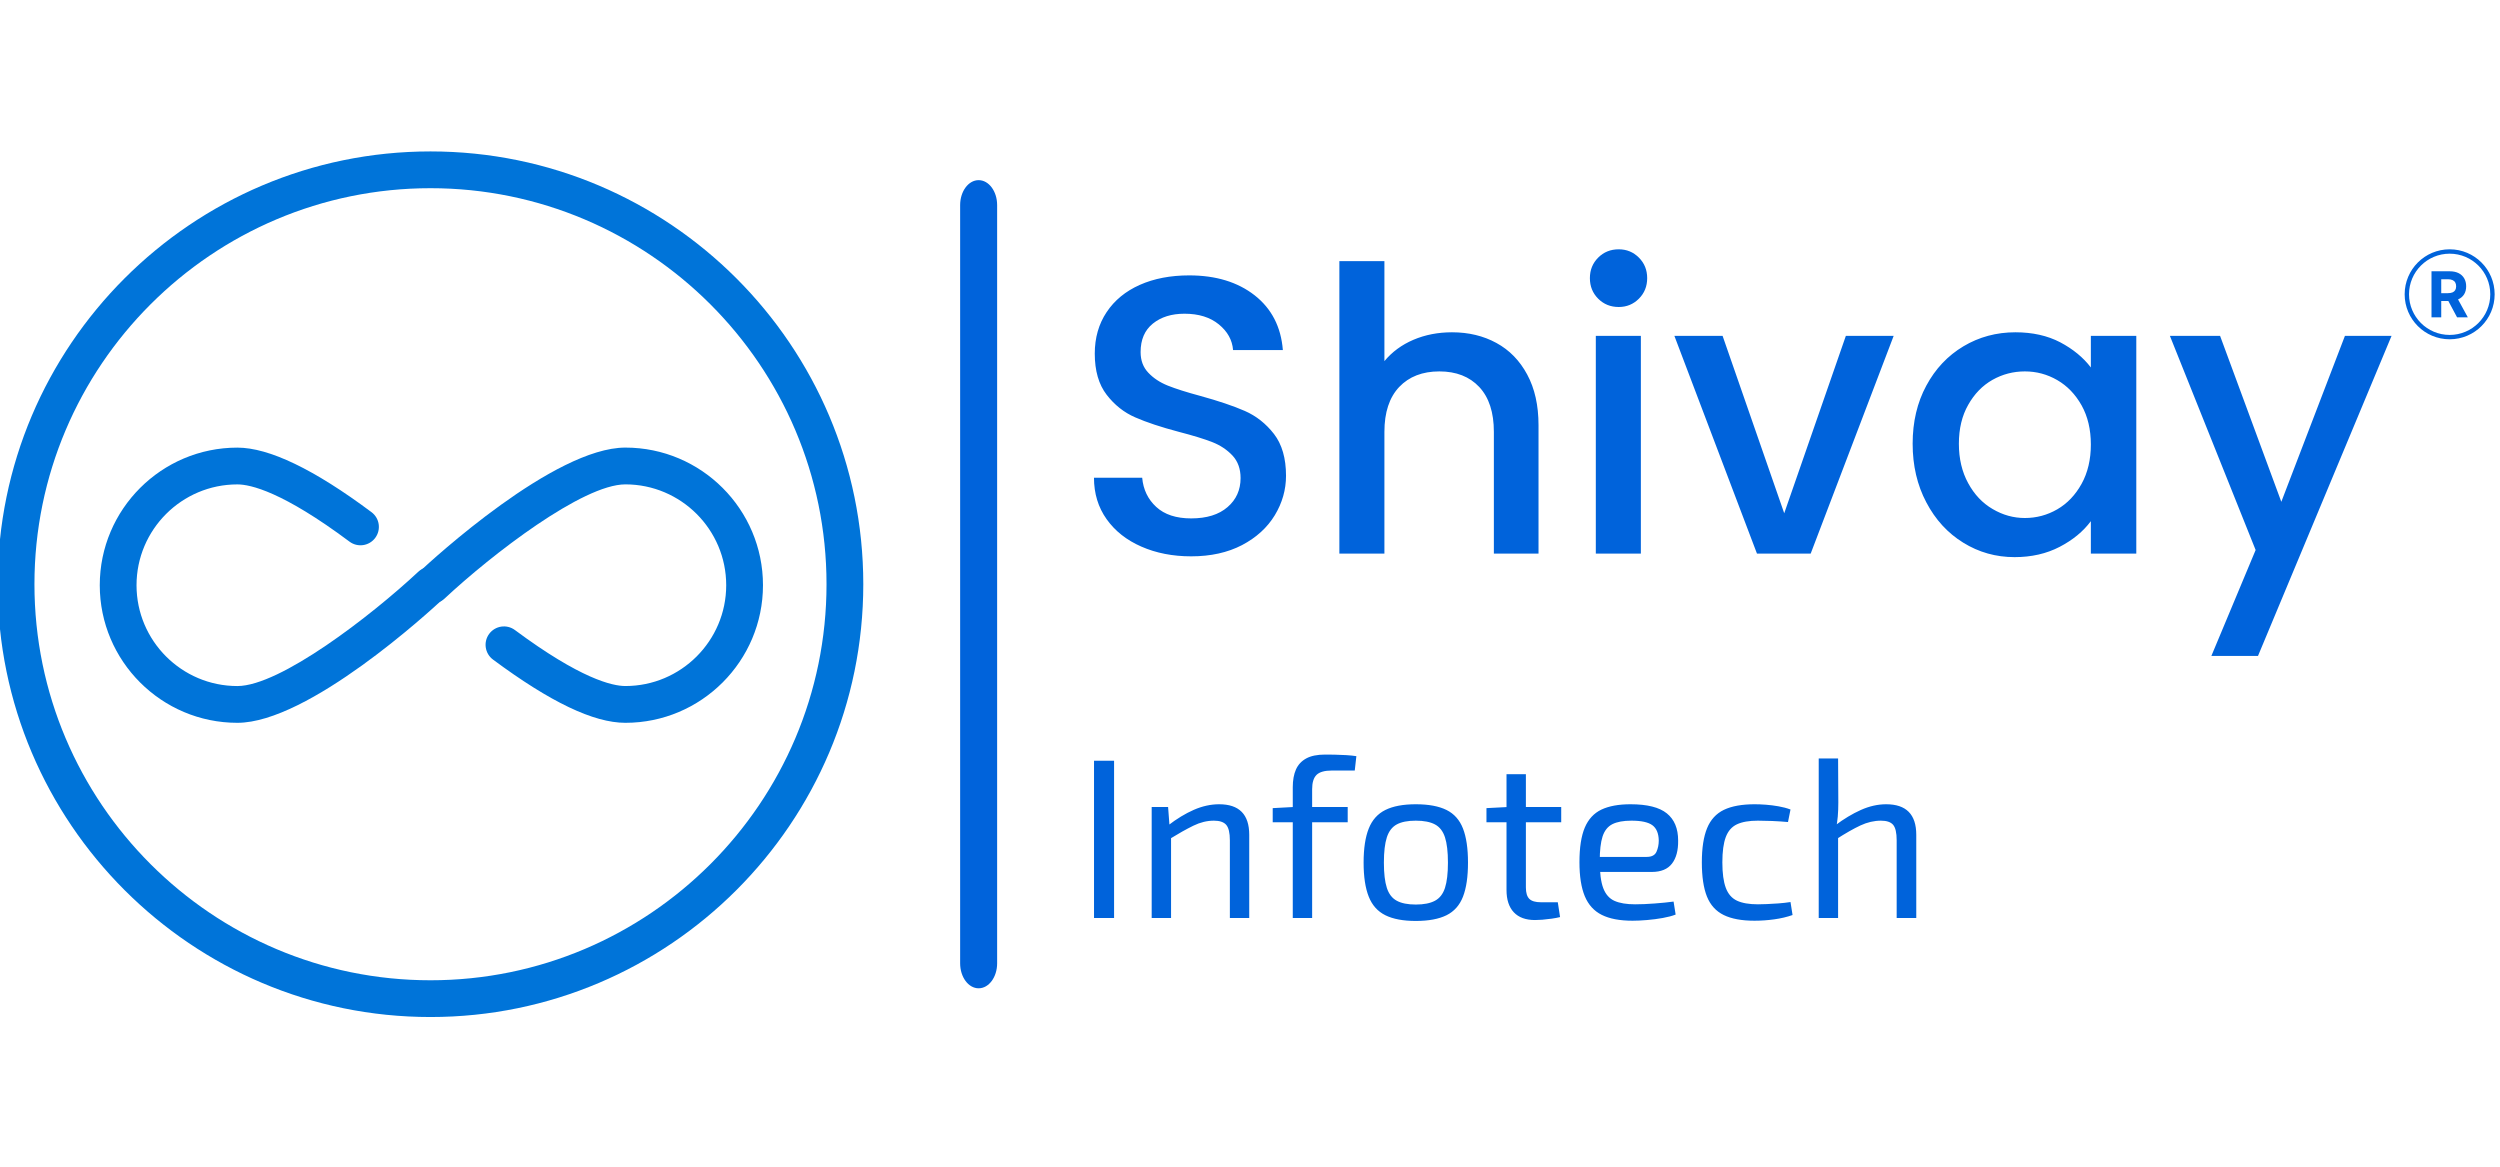
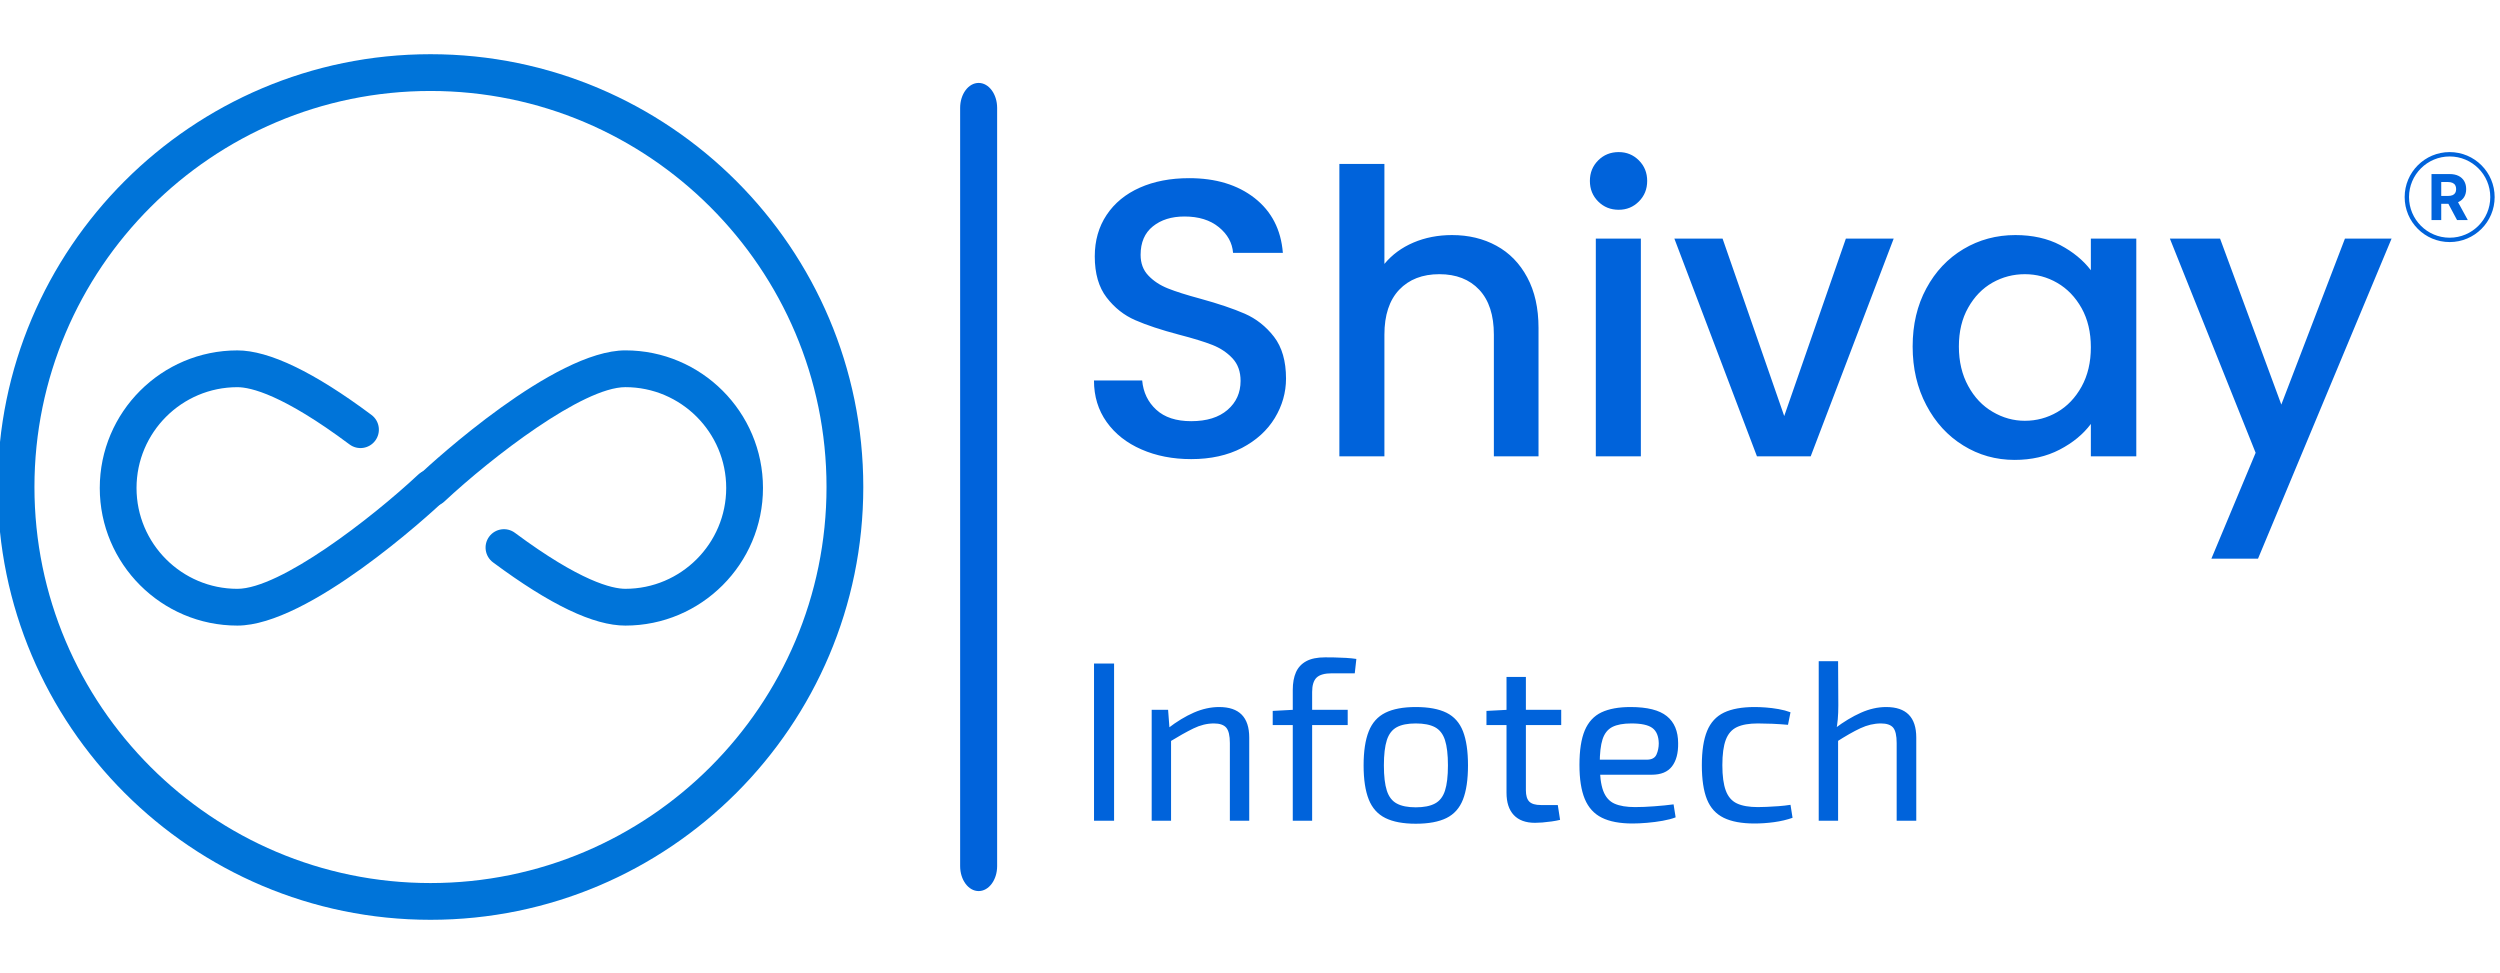
- <svg xmlns="http://www.w3.org/2000/svg" version="1.1" width="150" height="70" viewBox="0 0 395 137">
+ <svg xmlns="http://www.w3.org/2000/svg" version="1.1" width="180" height="70" viewBox="0 0 395 137">
  <g transform="matrix(1,0,0,1,-0.605646,0.1408205)">
    <svg viewBox="0 0 396 137" data-background-color="#ffffff" preserveAspectRatio="xMidYMid meet" height="137" width="395">
      <g id="tight-bounds" transform="matrix(1,0,0,1,0.2398358,-0.05592002)">
        <svg viewBox="0 0 395.52 137.112" height="137.112" width="395.52">
          <g>
            <svg viewBox="0 0 705.092 244.429" height="137.112" width="395.52">
              <g>
                <rect width="10.447" height="228.203" x="271.778" y="8.113" fill="#0063db" opacity="1" stroke-width="0" stroke="transparent" fill-opacity="1" class="rect-i$-0" data-fill-palette-color="primary" rx="1%" id="i$-0" data-palette-color="#0063db" />
              </g>
              <g transform="matrix(1,0,0,1,309.5716,27.12992)">
                <svg viewBox="0 0 395.52 190.169" height="190.169" width="395.52">
                  <g id="textblocktransform">
                    <svg viewBox="0 0 395.52 190.169" height="190.169" width="395.52" id="textblock">
                      <g>
                        <svg viewBox="0 0 395.52 115.839" height="115.839" width="395.52">
                          <g transform="matrix(1,0,0,1,0,0)">
                            <svg width="395.52" viewBox="2.9 -38.5 177.234 51.45" height="115.839" data-palette-color="#0063db">
                              <g transform="matrix(1,0,0,1,0,0)">
                                <g>
                                  <svg width="4.594" viewBox="3.16 -36.36 28.68 36.36" height="5.826" data-palette-color="#0063db" id="scriptelement" x="172.144" y="-35.72">
                                    <path d="M10.85 0L3.16 0 3.16-36.36 17.51-36.36Q21.63-36.36 24.55-34.9 27.47-33.43 29-30.76 30.54-28.09 30.54-24.49L30.54-24.49Q30.54-20.86 28.98-18.26 27.41-15.66 24.46-14.28 21.5-12.89 17.31-12.89L17.31-12.89 7.71-12.89 7.71-19.07 16.07-19.07Q18.27-19.07 19.73-19.67 21.18-20.28 21.9-21.48 22.62-22.69 22.62-24.49L22.62-24.49Q22.62-26.3 21.9-27.54 21.18-28.78 19.72-29.43 18.25-30.08 16.03-30.08L16.03-30.08 10.85-30.08 10.85 0ZM14.51-16.55L22.8-16.55 31.84 0 23.35 0 14.51-16.55Z" opacity="1" transform="matrix(1,0,0,1,0,0)" fill="#0063db" class="undefined-123" id="av-123" />
                                  </svg>
                                </g>
                              </g>
                              <path d="M168.747-32.807C168.747-35.951 171.296-38.5 174.441-38.5 177.585-38.5 180.134-35.951 180.134-32.807 180.134-29.663 177.585-27.114 174.441-27.114 171.296-27.114 168.747-29.663 168.747-32.807ZM174.441-27.666C177.28-27.666 179.581-29.968 179.581-32.807 179.581-35.646 177.28-37.947 174.441-37.947 171.602-37.947 169.3-35.646 169.3-32.807 169.3-29.968 171.602-27.666 174.441-27.666Z" fill="#0063db" id="scriptcircle" data-fill-palette-color="primary" />
                              <path d="M15.2 0.35Q11.7 0.35 8.9-0.88 6.1-2.1 4.5-4.35 2.9-6.6 2.9-9.6L2.9-9.6 9-9.6Q9.2-7.35 10.78-5.9 12.35-4.45 15.2-4.45L15.2-4.45Q18.15-4.45 19.8-5.88 21.45-7.3 21.45-9.55L21.45-9.55Q21.45-11.3 20.43-12.4 19.4-13.5 17.88-14.1 16.35-14.7 13.65-15.4L13.65-15.4Q10.25-16.3 8.13-17.23 6-18.15 4.5-20.1 3-22.05 3-25.3L3-25.3Q3-28.3 4.5-30.55 6-32.8 8.7-34 11.4-35.2 14.95-35.2L14.95-35.2Q20-35.2 23.23-32.68 26.45-30.15 26.8-25.75L26.8-25.75 20.5-25.75Q20.35-27.65 18.7-29 17.05-30.35 14.35-30.35L14.35-30.35Q11.9-30.35 10.35-29.1 8.8-27.85 8.8-25.5L8.8-25.5Q8.8-23.9 9.78-22.88 10.75-21.85 12.25-21.25 13.75-20.65 16.35-19.95L16.35-19.95Q19.8-19 21.98-18.05 24.15-17.1 25.68-15.13 27.2-13.15 27.2-9.85L27.2-9.85Q27.2-7.2 25.78-4.85 24.35-2.5 21.63-1.07 18.9 0.35 15.2 0.35L15.2 0.35ZM48.2-28Q51.35-28 53.82-26.65 56.3-25.3 57.72-22.65 59.15-20 59.15-16.25L59.15-16.25 59.15 0 53.5 0 53.5-15.4Q53.5-19.1 51.65-21.08 49.8-23.05 46.6-23.05L46.6-23.05Q43.4-23.05 41.52-21.08 39.65-19.1 39.65-15.4L39.65-15.4 39.65 0 33.95 0 33.95-37 39.65-37 39.65-24.35Q41.1-26.1 43.32-27.05 45.55-28 48.2-28L48.2-28ZM69.3-31.2Q67.75-31.2 66.7-32.25 65.65-33.3 65.65-34.85L65.65-34.85Q65.65-36.4 66.7-37.45 67.75-38.5 69.3-38.5L69.3-38.5Q70.8-38.5 71.85-37.45 72.9-36.4 72.9-34.85L72.9-34.85Q72.9-33.3 71.85-32.25 70.8-31.2 69.3-31.2L69.3-31.2ZM66.4-27.55L72.1-27.55 72.1 0 66.4 0 66.4-27.55ZM82.44-27.55L90.24-5.1 98.04-27.55 104.09-27.55 93.59 0 86.79 0 76.34-27.55 82.44-27.55ZM106.49-13.9Q106.49-18.05 108.22-21.25 109.94-24.45 112.92-26.23 115.89-28 119.49-28L119.49-28Q122.74-28 125.17-26.73 127.59-25.45 129.04-23.55L129.04-23.55 129.04-27.55 134.79-27.55 134.79 0 129.04 0 129.04-4.1Q127.59-2.15 125.09-0.85 122.59 0.45 119.39 0.45L119.39 0.45Q115.84 0.45 112.89-1.38 109.94-3.2 108.22-6.48 106.49-9.75 106.49-13.9L106.49-13.9ZM129.04-13.8Q129.04-16.65 127.87-18.75 126.69-20.85 124.79-21.95 122.89-23.05 120.69-23.05L120.69-23.05Q118.49-23.05 116.59-21.98 114.69-20.9 113.52-18.82 112.34-16.75 112.34-13.9L112.34-13.9Q112.34-11.05 113.52-8.9 114.69-6.75 116.62-5.63 118.54-4.5 120.69-4.5L120.69-4.5Q122.89-4.5 124.79-5.6 126.69-6.7 127.87-8.83 129.04-10.95 129.04-13.8L129.04-13.8ZM161.19-27.55L167.09-27.55 150.19 12.95 144.29 12.95 149.89-0.45 139.04-27.55 145.39-27.55 153.14-6.55 161.19-27.55Z" opacity="1" transform="matrix(1,0,0,1,0,0)" fill="#0063db" class="undefined-text-0" data-fill-palette-color="primary" id="text-0" />
                            </svg>
                          </g>
                        </svg>
                      </g>
                      <g transform="matrix(1,0,0,1,0,143.1862)">
                        <svg viewBox="0 0 232.21 46.983" height="46.983" width="232.21">
                          <g transform="matrix(1,0,0,1,0,0)">
                            <svg width="232.21" viewBox="4.35 -35.85 180.38 36.5" height="46.983" data-palette-color="#0063db">
                              <path d="M4.35-34.5L8.75-34.5 8.75 0 4.35 0 4.35-34.5ZM31.8-24.95L31.8-24.95Q38.4-24.95 38.4-18.25L38.4-18.25 38.4 0 34.15 0 34.15-17.05Q34.15-19.5 33.35-20.43 32.55-21.35 30.65-21.35L30.65-21.35Q28.4-21.35 26.15-20.25 23.9-19.15 20.8-17.25L20.8-17.25 20.6-20.3Q23.45-22.5 26.25-23.73 29.05-24.95 31.8-24.95ZM17-24.35L20.6-24.35 20.95-19.7 21.25-18.95 21.25 0 17 0 17-24.35ZM55.05-35.85L55.05-35.85Q55.85-35.85 57.1-35.83 58.34-35.8 59.65-35.73 60.95-35.65 61.9-35.5L61.9-35.5 61.55-32.35 56.55-32.35Q54.15-32.35 53.17-31.4 52.2-30.45 52.2-28.25L52.2-28.25 52.2 0 47.95 0 47.95-28.7Q47.95-31 48.65-32.58 49.35-34.15 50.9-35 52.45-35.85 55.05-35.85ZM48.2-24.35L60-24.35 60-21 43.55-21 43.55-24.1 48.2-24.35ZM74.94-24.95L74.94-24.95Q79.14-24.95 81.67-23.7 84.19-22.45 85.29-19.63 86.39-16.8 86.39-12.15L86.39-12.15Q86.39-7.5 85.29-4.67 84.19-1.85 81.67-0.6 79.14 0.65 74.94 0.65L74.94 0.65Q70.79 0.65 68.27-0.6 65.74-1.85 64.62-4.67 63.49-7.5 63.49-12.15L63.49-12.15Q63.49-16.8 64.62-19.63 65.74-22.45 68.27-23.7 70.79-24.95 74.94-24.95ZM74.94-21.35L74.94-21.35Q72.29-21.35 70.77-20.53 69.24-19.7 68.59-17.7 67.94-15.7 67.94-12.15L67.94-12.15Q67.94-8.6 68.59-6.6 69.24-4.6 70.77-3.78 72.29-2.95 74.94-2.95L74.94-2.95Q77.59-2.95 79.14-3.78 80.69-4.6 81.34-6.6 81.99-8.6 81.99-12.15L81.99-12.15Q81.99-15.7 81.34-17.7 80.69-19.7 79.14-20.53 77.59-21.35 74.94-21.35ZM94.84-31.55L99.09-31.55 99.09-6.7Q99.09-4.95 99.84-4.2 100.59-3.45 102.39-3.45L102.39-3.45 106.09-3.45 106.59-0.2Q105.79 0 104.74 0.15 103.69 0.3 102.69 0.38 101.69 0.45 101.09 0.45L101.09 0.45Q98.04 0.45 96.44-1.25 94.84-2.95 94.84-6.15L94.84-6.15 94.84-31.55ZM95.24-24.35L106.84-24.35 106.84-21 90.44-21 90.44-24.1 95.24-24.35ZM122.04-24.95L122.04-24.95Q127.54-24.95 130.01-22.95 132.49-20.95 132.49-17L132.49-17Q132.54-13.75 131.14-11.93 129.74-10.1 126.69-10.1L126.69-10.1 112.49-10.1 112.49-13.4 125.59-13.4Q127.24-13.4 127.74-14.53 128.24-15.65 128.24-17L128.24-17Q128.19-19.35 126.84-20.35 125.49-21.35 122.24-21.35L122.24-21.35Q119.59-21.35 118.06-20.58 116.54-19.8 115.91-17.88 115.29-15.95 115.29-12.5L115.29-12.5Q115.29-8.6 116.06-6.55 116.84-4.5 118.54-3.75 120.24-3 123.04-3L123.04-3Q124.99-3 127.31-3.18 129.64-3.35 131.49-3.6L131.49-3.6 131.94-0.75Q130.79-0.3 129.11 0 127.44 0.3 125.66 0.45 123.89 0.6 122.49 0.6L122.49 0.6Q118.29 0.6 115.74-0.68 113.19-1.95 112.01-4.78 110.84-7.6 110.84-12.25L110.84-12.25Q110.84-17.05 112.01-19.83 113.19-22.6 115.66-23.78 118.14-24.95 122.04-24.95ZM149.29-24.95L149.29-24.95Q150.39-24.95 151.74-24.85 153.09-24.75 154.51-24.5 155.94-24.25 157.14-23.8L157.14-23.8 156.59-21.05Q154.94-21.2 153.11-21.28 151.29-21.35 149.99-21.35L149.99-21.35Q147.09-21.35 145.39-20.55 143.69-19.75 142.94-17.75 142.19-15.75 142.19-12.2L142.19-12.2Q142.19-8.65 142.94-6.63 143.69-4.6 145.39-3.8 147.09-3 149.99-3L149.99-3Q150.74-3 151.94-3.05 153.14-3.1 154.51-3.2 155.89-3.3 157.14-3.5L157.14-3.5 157.59-0.65Q155.74 0 153.56 0.3 151.39 0.6 149.24 0.6L149.24 0.6Q145.04 0.6 142.49-0.65 139.94-1.9 138.81-4.7 137.69-7.5 137.69-12.2L137.69-12.2Q137.69-16.9 138.84-19.7 139.99-22.5 142.54-23.73 145.09-24.95 149.29-24.95ZM178.13-24.95L178.13-24.95Q184.73-24.95 184.73-18.25L184.73-18.25 184.73 0 180.43 0 180.43-17.05Q180.43-19.5 179.66-20.43 178.88-21.35 176.98-21.35L176.98-21.35Q174.73-21.35 172.48-20.3 170.23-19.25 167.13-17.25L167.13-17.25 166.93-20.3Q169.78-22.45 172.58-23.7 175.38-24.95 178.13-24.95ZM163.33-35L167.58-35 167.63-25.35Q167.63-23.7 167.51-22.25 167.38-20.8 167.13-19.7L167.13-19.7 167.58-18.95 167.58 0 163.33 0 163.33-35Z" opacity="1" transform="matrix(1,0,0,1,0,0)" fill="#0063db" class="undefined-text-1" data-fill-palette-color="secondary" id="text-1" />
                            </svg>
                          </g>
                        </svg>
                      </g>
                    </svg>
                  </g>
                </svg>
              </g>
              <g>
                <svg viewBox="0 0 244.431 244.429" height="244.429" width="244.431">
                  <g>
                    <svg version="1.1" x="0" y="0" viewBox="5.228 5.229 89.543 89.542" enable-background="new 0 0 100 100" xml:space="preserve" height="244.429" width="244.431" class="icon-icon-0" data-fill-palette-color="accent" id="icon-0">
                      <g fill="#0074d9" data-fill-palette-color="accent">
                        <path d="M50 94.771C25.312 94.771 5.228 74.688 5.228 50 5.228 25.313 25.312 5.229 50 5.229c24.688 0 44.771 20.084 44.771 44.771C94.771 74.688 74.688 94.771 50 94.771zM50 9.033C27.409 9.033 9.031 27.41 9.031 50S27.409 90.969 50 90.969 90.967 72.59 90.967 50 72.59 9.033 50 9.033z" fill="#0074d9" data-fill-palette-color="accent" />
                        <g fill="#0074d9" data-fill-palette-color="accent">
                          <path d="M30.022 64.336c-7.849 0-14.234-6.386-14.234-14.233 0-7.85 6.386-14.234 14.234-14.234 3.276 0 7.944 2.246 13.875 6.676 0.842 0.628 1.015 1.82 0.385 2.663-0.628 0.842-1.82 1.016-2.662 0.385-6.896-5.149-10.227-5.919-11.599-5.919-5.751 0-10.43 4.68-10.43 10.431 0 5.75 4.679 10.428 10.43 10.428 4.415 0 13.82-7.25 18.711-11.818 0.769-0.717 1.973-0.676 2.689 0.093 0.718 0.768 0.677 1.969-0.092 2.688C49.924 52.807 37.373 64.336 30.022 64.336z" fill="#0074d9" data-fill-palette-color="accent" />
                          <path d="M70.16 64.336c-3.287 0-7.766-2.141-13.693-6.541-0.844-0.626-1.02-1.818-0.395-2.662 0.628-0.843 1.818-1.02 2.662-0.393 6.785 5.039 10.072 5.791 11.426 5.791 5.751 0 10.43-4.68 10.43-10.429 0-5.751-4.679-10.431-10.43-10.431-4.414 0-13.82 7.25-18.711 11.819-0.768 0.718-1.971 0.676-2.689-0.092-0.716-0.769-0.675-1.971 0.092-2.688 1.407-1.314 13.96-12.844 21.309-12.844 7.851 0 14.233 6.385 14.233 14.234S78.012 64.336 70.16 64.336z" fill="#0074d9" data-fill-palette-color="accent" />
                        </g>
                      </g>
                    </svg>
                  </g>
                </svg>
              </g>
            </svg>
          </g>
          <defs />
        </svg>
        <rect width="395.52" height="137.112" fill="none" stroke="none" visibility="hidden" />
      </g>
    </svg>
  </g>
</svg>
